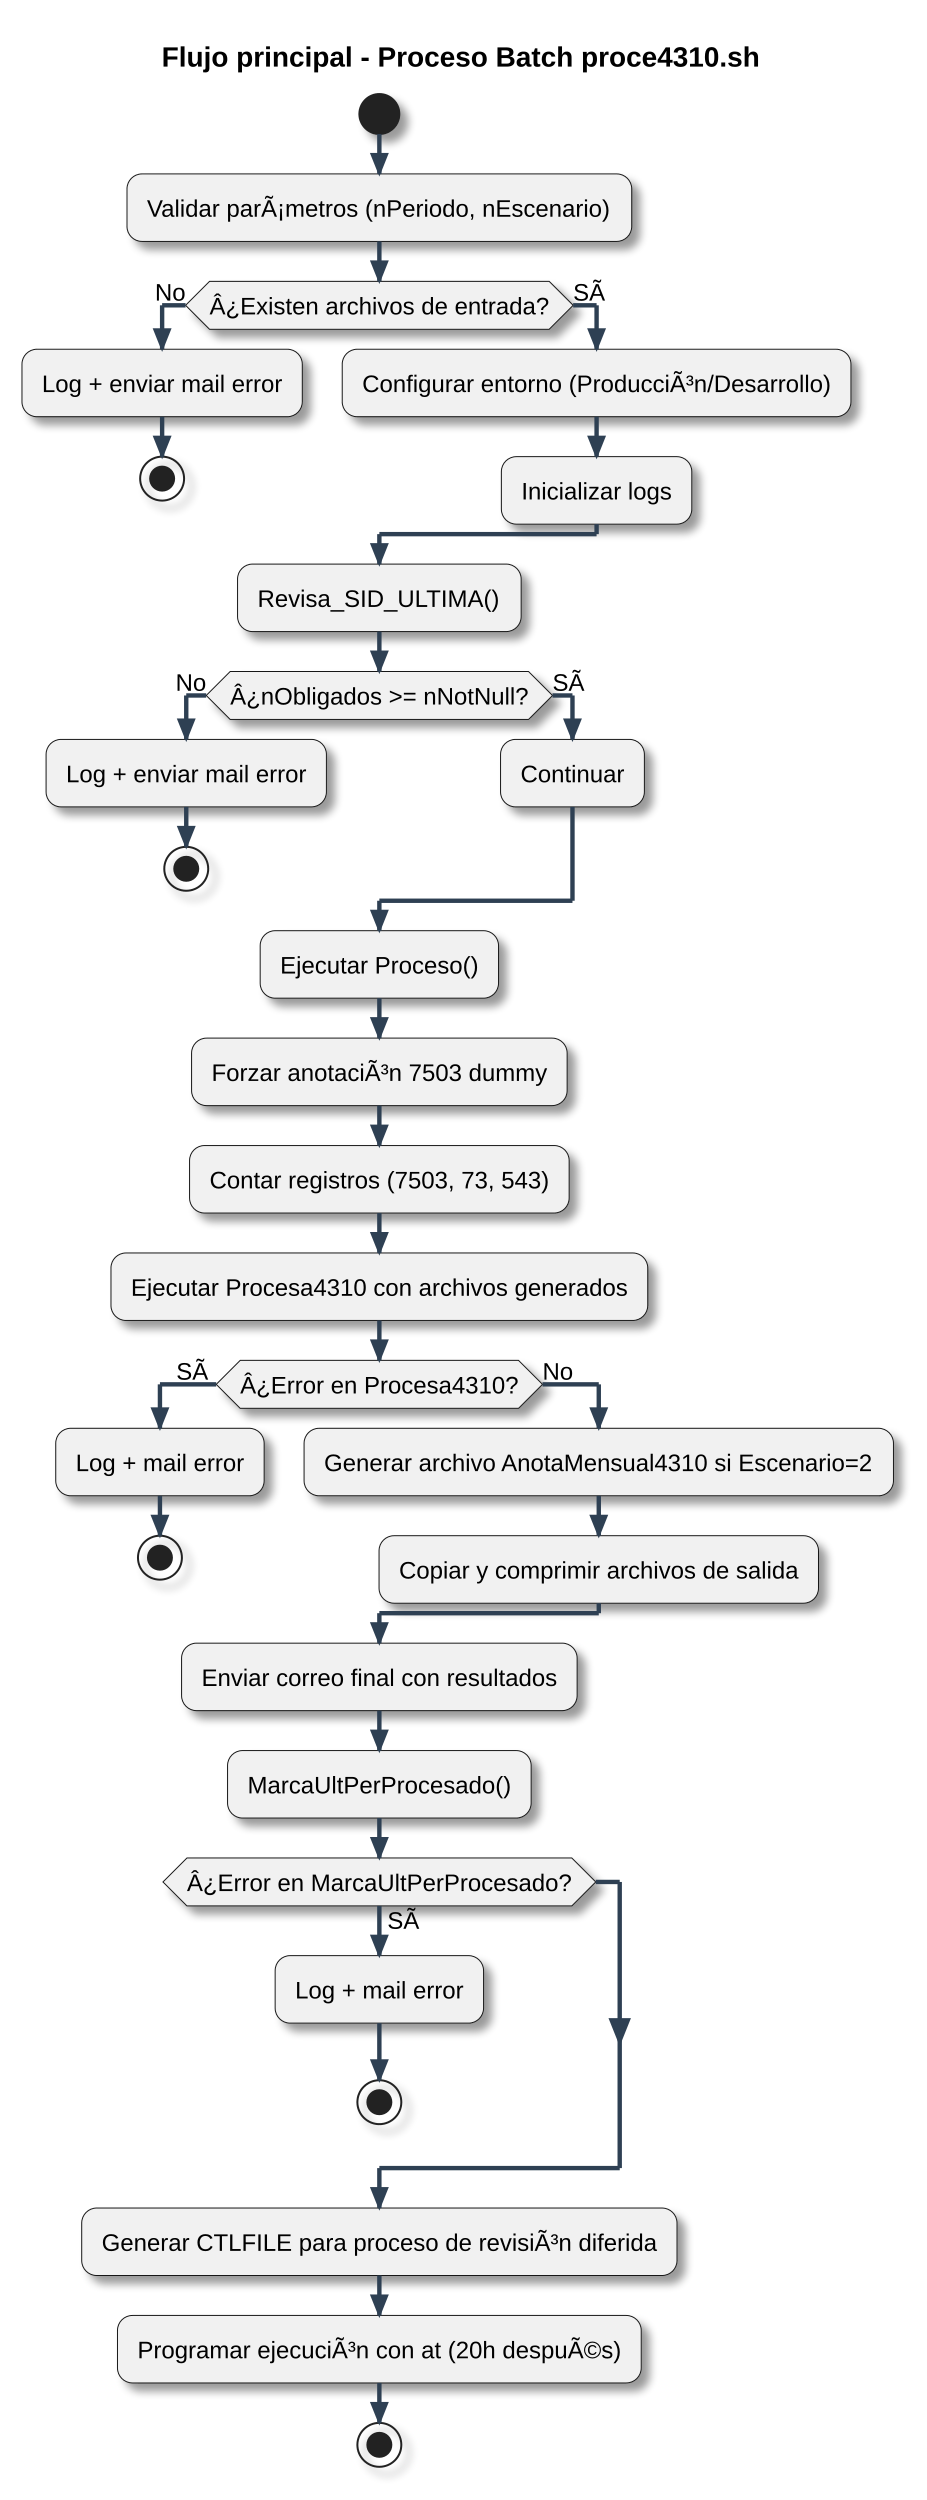
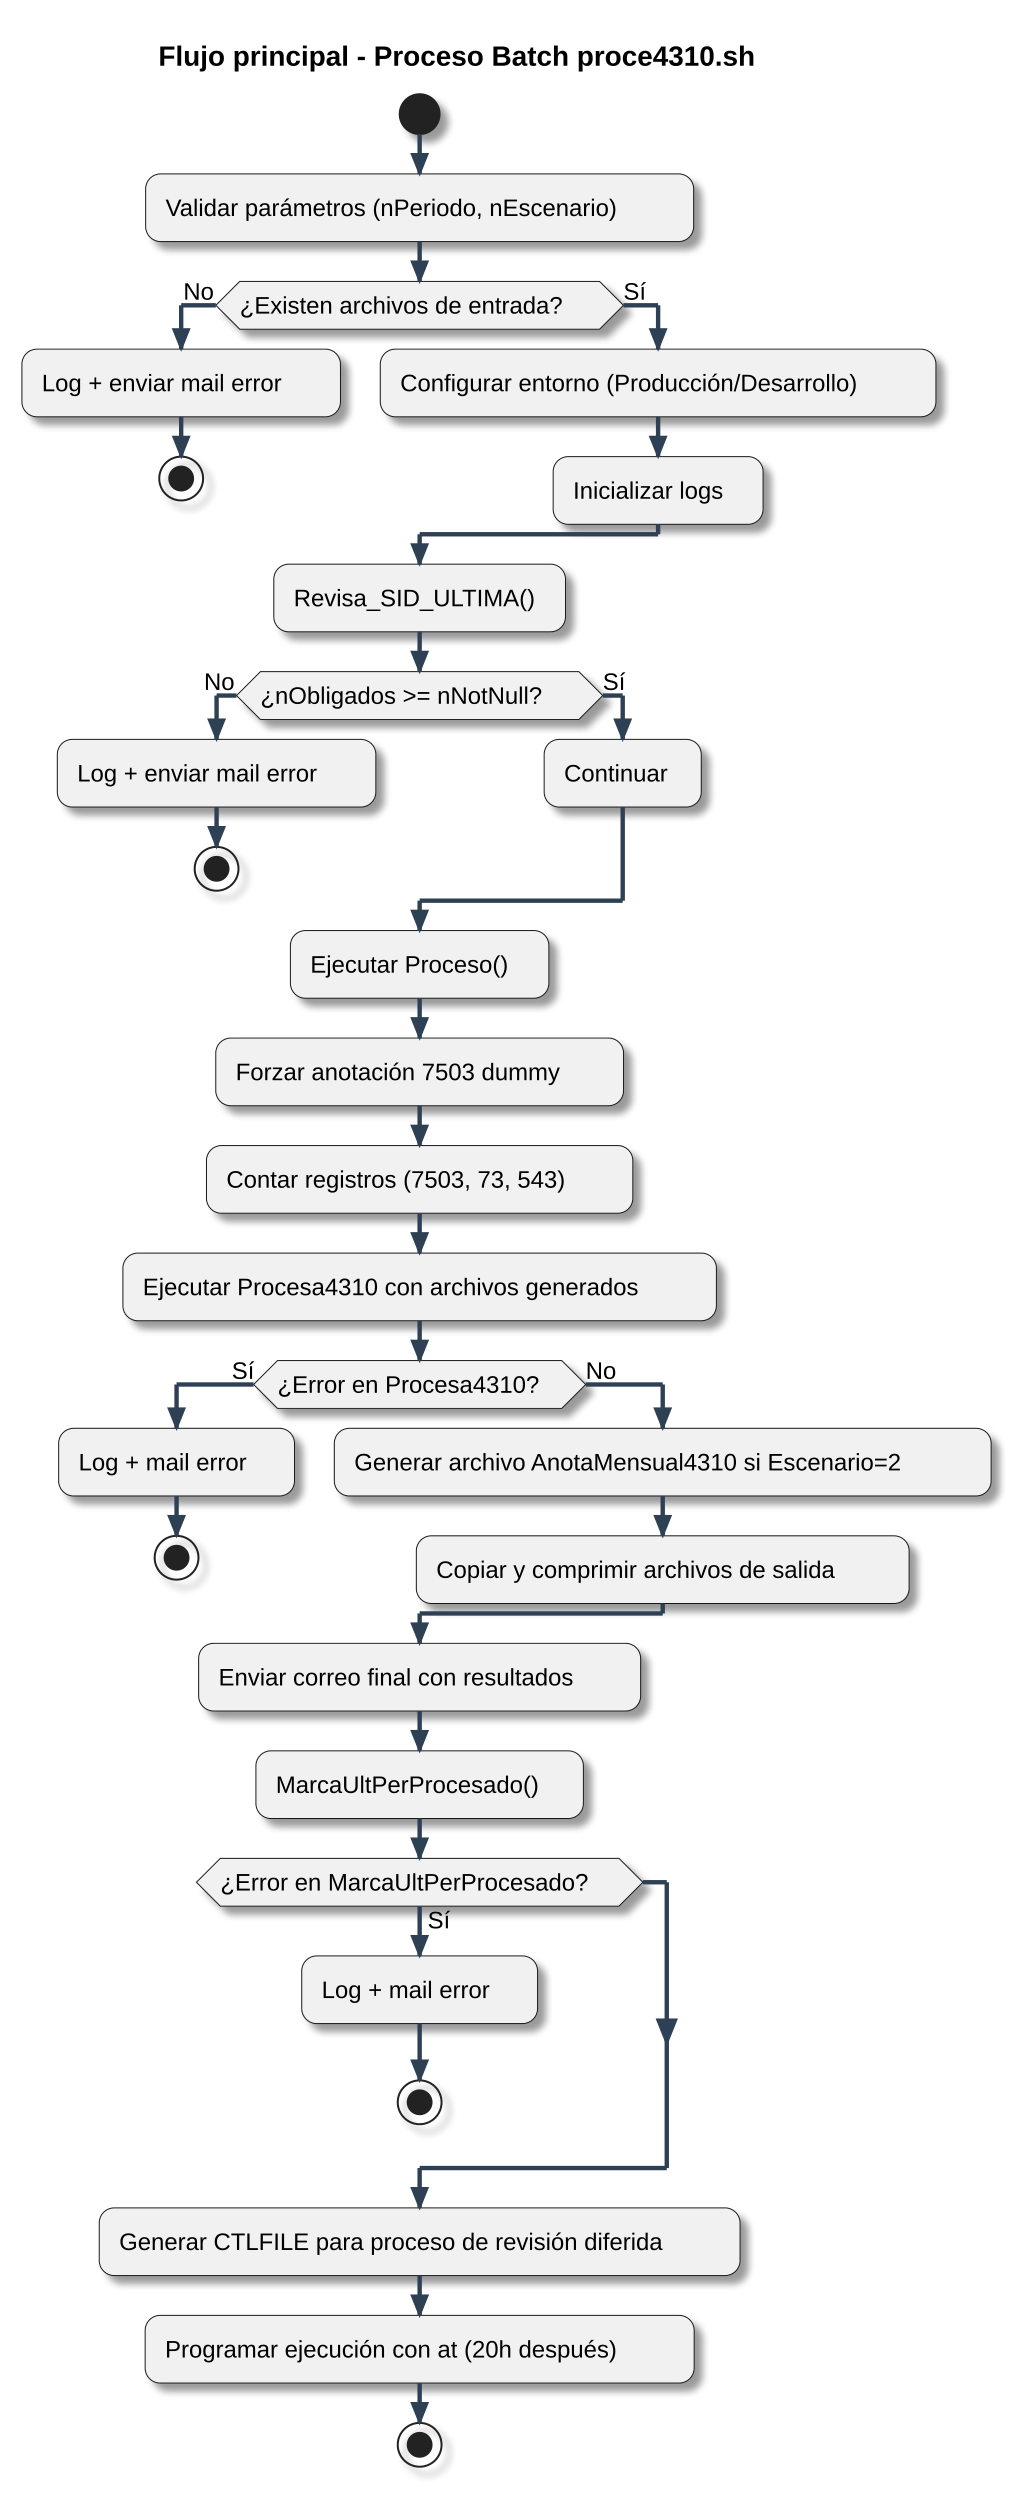
- <svg xmlns="http://www.w3.org/2000/svg" contentStyleType="text/css" data-diagram-type="ACTIVITY" height="1252px" preserveAspectRatio="none" style="width:464px;height:1252px;background:#FFFFFF;" version="1.1" viewBox="0 0 464 1252" width="464px" zoomAndPan="magnify">
+ <svg xmlns="http://www.w3.org/2000/svg" contentStyleType="text/css" data-diagram-type="ACTIVITY" height="1255px" preserveAspectRatio="none" style="width:514px;height:1255px;background:#FFFFFF;" version="1.1" viewBox="0 0 514 1255" width="514px" zoomAndPan="magnify">
  <defs>
-     <filter height="300%" id="fo7au4ljj6lfv" width="300%" x="-1" y="-1">
+     <filter height="300%" id="f1ngkdq05y4adr" width="300%" x="-1" y="-1">
      <feGaussianBlur result="blurOut" stdDeviation="2" />
      <feColorMatrix in="blurOut" result="blurOut2" type="matrix" values="0 0 0 0 0 0 0 0 0 0 0 0 0 0 0 0 0 0 .4 0" />
      <feOffset dx="4" dy="4" in="blurOut2" result="blurOut3" />
      <feBlend in="SourceGraphic" in2="blurOut3" mode="normal" />
    </filter>
  </defs>
  <g>
-     <g class="title" data-source-line="4">
-       <text fill="#000000" font-family="Arial" font-size="14" font-weight="bold" lengthAdjust="spacing" textLength="299.53" x="80.958" y="33.361">Flujo principal - Proceso Batch proce4310.sh</text>
+     <g class="title" data-source-line="106">
+       <text fill="#000000" font-family="Arial" font-size="14" font-weight="bold" lengthAdjust="spacing" textLength="352.509" x="79.517" y="32.995">Flujo principal - Proceso Batch proce4310.sh</text>
    </g>
-     <ellipse cx="189.982" cy="57.099" fill="#222222" filter="url(#fo7au4ljj6lfv)" rx="10" ry="10" style="stroke:#222222;stroke-width:1;" />
-     <rect fill="#F1F1F1" filter="url(#fo7au4ljj6lfv)" height="33.799" rx="7.5" ry="7.5" style="stroke:#181818;stroke-width:0.5;" width="252.769" x="63.597" y="87.099" />
-     <text fill="#000000" font-family="Arial" font-size="12" lengthAdjust="spacing" textLength="232.769" x="73.597" y="108.551">Validar parÃ¡metros (nPeriodo, nEscenario)</text>
-     <polygon fill="#F1F1F1" filter="url(#fo7au4ljj6lfv)" points="104.936,140.898,275.028,140.898,287.028,152.898,275.028,164.898,104.936,164.898,92.936,152.898,104.936,140.898" style="stroke:#181818;stroke-width:0.5;" />
-     <text fill="#000000" font-family="Arial" font-size="12" lengthAdjust="spacing" textLength="170.092" x="104.936" y="157.45">Â¿Existen archivos de entrada?</text>
-     <text fill="#000000" font-family="Arial" font-size="12" lengthAdjust="spacing" textLength="15.34" x="77.596" y="150.551">No</text>
-     <text fill="#000000" font-family="Arial" font-size="12" lengthAdjust="spacing" textLength="20.004" x="287.028" y="150.551">SÃ­</text>
-     <rect fill="#F1F1F1" filter="url(#fo7au4ljj6lfv)" height="33.799" rx="7.5" ry="7.5" style="stroke:#181818;stroke-width:0.5;" width="140.387" x="11" y="174.898" />
-     <text fill="#000000" font-family="Arial" font-size="12" lengthAdjust="spacing" textLength="120.387" x="21" y="196.35">Log + enviar mail error</text>
-     <ellipse cx="81.193" cy="239.696" fill="none" filter="url(#fo7au4ljj6lfv)" rx="11" ry="11" style="stroke:#222222;stroke-width:1;" />
-     <ellipse cx="81.193" cy="239.696" fill="#222222" rx="6" ry="6" style="stroke:#222222;stroke-width:1;" />
-     <rect fill="#F1F1F1" filter="url(#fo7au4ljj6lfv)" height="33.799" rx="7.5" ry="7.5" style="stroke:#181818;stroke-width:0.5;" width="254.768" x="171.387" y="174.898" />
-     <text fill="#000000" font-family="Arial" font-size="12" lengthAdjust="spacing" textLength="234.768" x="181.387" y="196.35">Configurar entorno (ProducciÃ³n/Desarrollo)</text>
-     <rect fill="#F1F1F1" filter="url(#fo7au4ljj6lfv)" height="33.799" rx="7.5" ry="7.5" style="stroke:#181818;stroke-width:0.5;" width="95.363" x="251.089" y="228.696" />
-     <text fill="#000000" font-family="Arial" font-size="12" lengthAdjust="spacing" textLength="75.363" x="261.089" y="250.148">Inicializar logs</text>
-     <rect fill="#F1F1F1" filter="url(#fo7au4ljj6lfv)" height="33.799" rx="7.5" ry="7.5" style="stroke:#181818;stroke-width:0.5;" width="142.027" x="118.968" y="282.495" />
-     <text fill="#000000" font-family="Arial" font-size="12" lengthAdjust="spacing" textLength="122.027" x="128.968" y="303.947">Revisa_SID_ULTIMA()</text>
-     <polygon fill="#F1F1F1" filter="url(#fo7au4ljj6lfv)" points="115.272,336.294,264.692,336.294,276.692,348.294,264.692,360.294,115.272,360.294,103.272,348.294,115.272,336.294" style="stroke:#181818;stroke-width:0.5;" />
-     <text fill="#000000" font-family="Arial" font-size="12" lengthAdjust="spacing" textLength="149.42" x="115.272" y="352.847">Â¿nObligados &gt;= nNotNull?</text>
-     <text fill="#000000" font-family="Arial" font-size="12" lengthAdjust="spacing" textLength="15.34" x="87.932" y="345.947">No</text>
-     <text fill="#000000" font-family="Arial" font-size="12" lengthAdjust="spacing" textLength="20.004" x="276.692" y="345.947">SÃ­</text>
-     <rect fill="#F1F1F1" filter="url(#fo7au4ljj6lfv)" height="33.799" rx="7.5" ry="7.5" style="stroke:#181818;stroke-width:0.5;" width="140.387" x="23.079" y="370.294" />
-     <text fill="#000000" font-family="Arial" font-size="12" lengthAdjust="spacing" textLength="120.387" x="33.079" y="391.746">Log + enviar mail error</text>
-     <ellipse cx="93.272" cy="435.093" fill="none" filter="url(#fo7au4ljj6lfv)" rx="11" ry="11" style="stroke:#222222;stroke-width:1;" />
-     <ellipse cx="93.272" cy="435.093" fill="#222222" rx="6" ry="6" style="stroke:#222222;stroke-width:1;" />
-     <rect fill="#F1F1F1" filter="url(#fo7au4ljj6lfv)" height="33.799" rx="7.5" ry="7.5" style="stroke:#181818;stroke-width:0.5;" width="72.031" x="250.676" y="370.294" />
-     <text fill="#000000" font-family="Arial" font-size="12" lengthAdjust="spacing" textLength="52.031" x="260.676" y="391.746">Continuar</text>
-     <rect fill="#F1F1F1" filter="url(#fo7au4ljj6lfv)" height="33.799" rx="7.5" ry="7.5" style="stroke:#181818;stroke-width:0.5;" width="119.369" x="130.297" y="466.093" />
-     <text fill="#000000" font-family="Arial" font-size="12" lengthAdjust="spacing" textLength="99.369" x="140.297" y="487.545">Ejecutar Proceso()</text>
-     <rect fill="#F1F1F1" filter="url(#fo7au4ljj6lfv)" height="33.799" rx="7.5" ry="7.5" style="stroke:#181818;stroke-width:0.5;" width="188.076" x="95.944" y="519.892" />
-     <text fill="#000000" font-family="Arial" font-size="12" lengthAdjust="spacing" textLength="168.076" x="105.944" y="541.344">Forzar anotaciÃ³n 7503 dummy</text>
-     <rect fill="#F1F1F1" filter="url(#fo7au4ljj6lfv)" height="33.799" rx="7.5" ry="7.5" style="stroke:#181818;stroke-width:0.5;" width="190.092" x="94.936" y="573.69" />
-     <text fill="#000000" font-family="Arial" font-size="12" lengthAdjust="spacing" textLength="170.092" x="104.936" y="595.143">Contar registros (7503, 73, 543)</text>
-     <rect fill="#F1F1F1" filter="url(#fo7au4ljj6lfv)" height="33.799" rx="7.5" ry="7.5" style="stroke:#181818;stroke-width:0.5;" width="268.818" x="55.573" y="627.489" />
-     <text fill="#000000" font-family="Arial" font-size="12" lengthAdjust="spacing" textLength="248.818" x="65.573" y="648.941">Ejecutar Procesa4310 con archivos generados</text>
-     <polygon fill="#F1F1F1" filter="url(#fo7au4ljj6lfv)" points="120.279,681.288,259.685,681.288,271.685,693.288,259.685,705.288,120.279,705.288,108.279,693.288,120.279,681.288" style="stroke:#181818;stroke-width:0.5;" />
-     <text fill="#000000" font-family="Arial" font-size="12" lengthAdjust="spacing" textLength="139.406" x="120.279" y="697.841">Â¿Error en Procesa4310?</text>
-     <text fill="#000000" font-family="Arial" font-size="12" lengthAdjust="spacing" textLength="20.004" x="88.275" y="690.941">SÃ­</text>
-     <text fill="#000000" font-family="Arial" font-size="12" lengthAdjust="spacing" textLength="15.34" x="271.685" y="690.941">No</text>
-     <rect fill="#F1F1F1" filter="url(#fo7au4ljj6lfv)" height="33.799" rx="7.5" ry="7.5" style="stroke:#181818;stroke-width:0.5;" width="104.369" x="27.915" y="715.288" />
-     <text fill="#000000" font-family="Arial" font-size="12" lengthAdjust="spacing" textLength="84.369" x="37.915" y="736.74">Log + mail error</text>
-     <ellipse cx="80.099" cy="780.087" fill="none" filter="url(#fo7au4ljj6lfv)" rx="11" ry="11" style="stroke:#222222;stroke-width:1;" />
-     <ellipse cx="80.099" cy="780.087" fill="#222222" rx="6" ry="6" style="stroke:#222222;stroke-width:1;" />
-     <rect fill="#F1F1F1" filter="url(#fo7au4ljj6lfv)" height="33.799" rx="7.5" ry="7.5" style="stroke:#181818;stroke-width:0.5;" width="295.162" x="152.284" y="715.288" />
-     <text fill="#000000" font-family="Arial" font-size="12" lengthAdjust="spacing" textLength="275.162" x="162.284" y="736.74">Generar archivo AnotaMensual4310 si Escenario=2</text>
-     <rect fill="#F1F1F1" filter="url(#fo7au4ljj6lfv)" height="33.799" rx="7.5" ry="7.5" style="stroke:#181818;stroke-width:0.5;" width="220.068" x="189.831" y="769.087" />
-     <text fill="#000000" font-family="Arial" font-size="12" lengthAdjust="spacing" textLength="200.068" x="199.831" y="790.539">Copiar y comprimir archivos de salida</text>
-     <rect fill="#F1F1F1" filter="url(#fo7au4ljj6lfv)" height="33.799" rx="7.5" ry="7.5" style="stroke:#181818;stroke-width:0.5;" width="198.09" x="90.937" y="822.886" />
-     <text fill="#000000" font-family="Arial" font-size="12" lengthAdjust="spacing" textLength="178.09" x="100.937" y="844.338">Enviar correo final con resultados</text>
-     <rect fill="#F1F1F1" filter="url(#fo7au4ljj6lfv)" height="33.799" rx="7.5" ry="7.5" style="stroke:#181818;stroke-width:0.5;" width="152.041" x="113.961" y="876.685" />
-     <text fill="#000000" font-family="Arial" font-size="12" lengthAdjust="spacing" textLength="132.041" x="123.961" y="898.137">MarcaUltPerProcesado()</text>
-     <rect fill="#F1F1F1" filter="url(#fo7au4ljj6lfv)" height="33.799" rx="7.5" ry="7.5" style="stroke:#181818;stroke-width:0.5;" width="104.369" x="137.797" y="979.383" />
-     <text fill="#000000" font-family="Arial" font-size="12" lengthAdjust="spacing" textLength="84.369" x="147.797" y="1000.835">Log + mail error</text>
-     <ellipse cx="189.982" cy="1052.782" fill="none" filter="url(#fo7au4ljj6lfv)" rx="11" ry="11" style="stroke:#222222;stroke-width:1;" />
-     <ellipse cx="189.982" cy="1052.782" fill="#222222" rx="6" ry="6" style="stroke:#222222;stroke-width:1;" />
-     <polygon fill="#F1F1F1" filter="url(#fo7au4ljj6lfv)" points="93.613,930.483,286.351,930.483,298.351,942.483,286.351,954.483,93.613,954.483,81.613,942.483,93.613,930.483" style="stroke:#181818;stroke-width:0.5;" />
-     <text fill="#000000" font-family="Arial" font-size="12" lengthAdjust="spacing" textLength="20.004" x="193.982" y="965.936">SÃ­</text>
-     <text fill="#000000" font-family="Arial" font-size="12" lengthAdjust="spacing" textLength="192.738" x="93.613" y="947.036">Â¿Error en MarcaUltPerProcesado?</text>
-     <rect fill="#F1F1F1" filter="url(#fo7au4ljj6lfv)" height="33.799" rx="7.5" ry="7.5" style="stroke:#181818;stroke-width:0.5;" width="298.127" x="40.919" y="1105.782" />
-     <text fill="#000000" font-family="Arial" font-size="12" lengthAdjust="spacing" textLength="278.127" x="50.919" y="1127.234">Generar CTLFILE para proceso de revisiÃ³n diferida</text>
-     <rect fill="#F1F1F1" filter="url(#fo7au4ljj6lfv)" height="33.799" rx="7.5" ry="7.5" style="stroke:#181818;stroke-width:0.5;" width="262.291" x="58.836" y="1159.581" />
-     <text fill="#000000" font-family="Arial" font-size="12" lengthAdjust="spacing" textLength="242.291" x="68.836" y="1181.033">Programar ejecuciÃ³n con at (20h despuÃ©s)</text>
-     <ellipse cx="189.982" cy="1224.38" fill="none" filter="url(#fo7au4ljj6lfv)" rx="11" ry="11" style="stroke:#222222;stroke-width:1;" />
-     <ellipse cx="189.982" cy="1224.38" fill="#222222" rx="6" ry="6" style="stroke:#222222;stroke-width:1;" />
-     <line style="stroke:#2E4053;stroke-width:2.2;" x1="189.982" x2="189.982" y1="67.099" y2="87.099" />
-     <polygon fill="#2E4053" points="185.982,77.099,193.982,77.099,189.982,87.099" style="stroke:#2E4053;stroke-width:1;" />
-     <line style="stroke:#2E4053;stroke-width:2.2;" x1="81.193" x2="81.193" y1="208.696" y2="228.696" />
-     <polygon fill="#2E4053" points="77.193,218.696,85.193,218.696,81.193,228.696" style="stroke:#2E4053;stroke-width:1;" />
-     <line style="stroke:#2E4053;stroke-width:2.2;" x1="298.771" x2="298.771" y1="208.696" y2="228.696" />
-     <polygon fill="#2E4053" points="294.771,218.696,302.771,218.696,298.771,228.696" style="stroke:#2E4053;stroke-width:1;" />
-     <line style="stroke:#2E4053;stroke-width:2.2;" x1="92.936" x2="81.193" y1="152.898" y2="152.898" />
-     <line style="stroke:#2E4053;stroke-width:2.2;" x1="81.193" x2="81.193" y1="152.898" y2="174.898" />
-     <polygon fill="#2E4053" points="77.193,164.898,85.193,164.898,81.193,174.898" style="stroke:#2E4053;stroke-width:1;" />
-     <line style="stroke:#2E4053;stroke-width:2.2;" x1="287.028" x2="298.771" y1="152.898" y2="152.898" />
-     <line style="stroke:#2E4053;stroke-width:2.2;" x1="298.771" x2="298.771" y1="152.898" y2="174.898" />
-     <polygon fill="#2E4053" points="294.771,164.898,302.771,164.898,298.771,174.898" style="stroke:#2E4053;stroke-width:1;" />
-     <line style="stroke:#2E4053;stroke-width:2.2;" x1="298.771" x2="298.771" y1="262.495" y2="267.495" />
-     <line style="stroke:#2E4053;stroke-width:2.2;" x1="298.771" x2="189.982" y1="267.495" y2="267.495" />
-     <line style="stroke:#2E4053;stroke-width:2.2;" x1="189.982" x2="189.982" y1="267.495" y2="282.495" />
-     <polygon fill="#2E4053" points="185.982,272.495,193.982,272.495,189.982,282.495" style="stroke:#2E4053;stroke-width:1;" />
-     <line style="stroke:#2E4053;stroke-width:2.2;" x1="189.982" x2="189.982" y1="120.897" y2="140.898" />
-     <polygon fill="#2E4053" points="185.982,130.898,193.982,130.898,189.982,140.898" style="stroke:#2E4053;stroke-width:1;" />
-     <line style="stroke:#2E4053;stroke-width:2.2;" x1="93.272" x2="93.272" y1="404.093" y2="424.093" />
-     <polygon fill="#2E4053" points="89.272,414.093,97.272,414.093,93.272,424.093" style="stroke:#2E4053;stroke-width:1;" />
-     <line style="stroke:#2E4053;stroke-width:2.2;" x1="103.272" x2="93.272" y1="348.294" y2="348.294" />
-     <line style="stroke:#2E4053;stroke-width:2.2;" x1="93.272" x2="93.272" y1="348.294" y2="370.294" />
-     <polygon fill="#2E4053" points="89.272,360.294,97.272,360.294,93.272,370.294" style="stroke:#2E4053;stroke-width:1;" />
-     <line style="stroke:#2E4053;stroke-width:2.2;" x1="276.692" x2="286.692" y1="348.294" y2="348.294" />
-     <line style="stroke:#2E4053;stroke-width:2.2;" x1="286.692" x2="286.692" y1="348.294" y2="370.294" />
-     <polygon fill="#2E4053" points="282.692,360.294,290.692,360.294,286.692,370.294" style="stroke:#2E4053;stroke-width:1;" />
-     <line style="stroke:#2E4053;stroke-width:2.2;" x1="286.692" x2="286.692" y1="404.093" y2="451.093" />
-     <line style="stroke:#2E4053;stroke-width:2.2;" x1="286.692" x2="189.982" y1="451.093" y2="451.093" />
-     <line style="stroke:#2E4053;stroke-width:2.2;" x1="189.982" x2="189.982" y1="451.093" y2="466.093" />
-     <polygon fill="#2E4053" points="185.982,456.093,193.982,456.093,189.982,466.093" style="stroke:#2E4053;stroke-width:1;" />
-     <line style="stroke:#2E4053;stroke-width:2.2;" x1="189.982" x2="189.982" y1="316.294" y2="336.294" />
-     <polygon fill="#2E4053" points="185.982,326.294,193.982,326.294,189.982,336.294" style="stroke:#2E4053;stroke-width:1;" />
-     <line style="stroke:#2E4053;stroke-width:2.2;" x1="189.982" x2="189.982" y1="499.892" y2="519.892" />
-     <polygon fill="#2E4053" points="185.982,509.892,193.982,509.892,189.982,519.892" style="stroke:#2E4053;stroke-width:1;" />
-     <line style="stroke:#2E4053;stroke-width:2.2;" x1="189.982" x2="189.982" y1="553.69" y2="573.69" />
-     <polygon fill="#2E4053" points="185.982,563.69,193.982,563.69,189.982,573.69" style="stroke:#2E4053;stroke-width:1;" />
-     <line style="stroke:#2E4053;stroke-width:2.2;" x1="189.982" x2="189.982" y1="607.489" y2="627.489" />
-     <polygon fill="#2E4053" points="185.982,617.489,193.982,617.489,189.982,627.489" style="stroke:#2E4053;stroke-width:1;" />
-     <line style="stroke:#2E4053;stroke-width:2.2;" x1="80.099" x2="80.099" y1="749.087" y2="769.087" />
-     <polygon fill="#2E4053" points="76.099,759.087,84.099,759.087,80.099,769.087" style="stroke:#2E4053;stroke-width:1;" />
-     <line style="stroke:#2E4053;stroke-width:2.2;" x1="299.865" x2="299.865" y1="749.087" y2="769.087" />
-     <polygon fill="#2E4053" points="295.865,759.087,303.865,759.087,299.865,769.087" style="stroke:#2E4053;stroke-width:1;" />
-     <line style="stroke:#2E4053;stroke-width:2.2;" x1="108.279" x2="80.099" y1="693.288" y2="693.288" />
-     <line style="stroke:#2E4053;stroke-width:2.2;" x1="80.099" x2="80.099" y1="693.288" y2="715.288" />
-     <polygon fill="#2E4053" points="76.099,705.288,84.099,705.288,80.099,715.288" style="stroke:#2E4053;stroke-width:1;" />
-     <line style="stroke:#2E4053;stroke-width:2.2;" x1="271.685" x2="299.865" y1="693.288" y2="693.288" />
-     <line style="stroke:#2E4053;stroke-width:2.2;" x1="299.865" x2="299.865" y1="693.288" y2="715.288" />
-     <polygon fill="#2E4053" points="295.865,705.288,303.865,705.288,299.865,715.288" style="stroke:#2E4053;stroke-width:1;" />
-     <line style="stroke:#2E4053;stroke-width:2.2;" x1="299.865" x2="299.865" y1="802.886" y2="807.886" />
-     <line style="stroke:#2E4053;stroke-width:2.2;" x1="299.865" x2="189.982" y1="807.886" y2="807.886" />
-     <line style="stroke:#2E4053;stroke-width:2.2;" x1="189.982" x2="189.982" y1="807.886" y2="822.886" />
-     <polygon fill="#2E4053" points="185.982,812.886,193.982,812.886,189.982,822.886" style="stroke:#2E4053;stroke-width:1;" />
-     <line style="stroke:#2E4053;stroke-width:2.2;" x1="189.982" x2="189.982" y1="661.288" y2="681.288" />
-     <polygon fill="#2E4053" points="185.982,671.288,193.982,671.288,189.982,681.288" style="stroke:#2E4053;stroke-width:1;" />
-     <line style="stroke:#2E4053;stroke-width:2.2;" x1="189.982" x2="189.982" y1="856.685" y2="876.685" />
-     <polygon fill="#2E4053" points="185.982,866.685,193.982,866.685,189.982,876.685" style="stroke:#2E4053;stroke-width:1;" />
-     <line style="stroke:#2E4053;stroke-width:2.2;" x1="189.982" x2="189.982" y1="1013.182" y2="1041.782" />
-     <polygon fill="#2E4053" points="185.982,1031.782,193.982,1031.782,189.982,1041.782" style="stroke:#2E4053;stroke-width:1;" />
-     <line style="stroke:#2E4053;stroke-width:2.2;" x1="189.982" x2="189.982" y1="954.483" y2="979.383" />
-     <polygon fill="#2E4053" points="185.982,969.383,193.982,969.383,189.982,979.383" style="stroke:#2E4053;stroke-width:1;" />
-     <line style="stroke:#2E4053;stroke-width:2.2;" x1="298.351" x2="310.351" y1="942.483" y2="942.483" />
-     <polygon fill="#2E4053" points="306.351,1011.782,314.351,1011.782,310.351,1021.782" style="stroke:#2E4053;stroke-width:2.2;" />
-     <line style="stroke:#2E4053;stroke-width:2.2;" x1="310.351" x2="310.351" y1="942.483" y2="1085.782" />
-     <line style="stroke:#2E4053;stroke-width:2.2;" x1="310.351" x2="189.982" y1="1085.782" y2="1085.782" />
-     <line style="stroke:#2E4053;stroke-width:2.2;" x1="189.982" x2="189.982" y1="1085.782" y2="1105.782" />
-     <polygon fill="#2E4053" points="185.982,1095.782,193.982,1095.782,189.982,1105.782" style="stroke:#2E4053;stroke-width:1;" />
-     <line style="stroke:#2E4053;stroke-width:2.2;" x1="189.982" x2="189.982" y1="910.483" y2="930.483" />
-     <polygon fill="#2E4053" points="185.982,920.483,193.982,920.483,189.982,930.483" style="stroke:#2E4053;stroke-width:1;" />
-     <line style="stroke:#2E4053;stroke-width:2.2;" x1="189.982" x2="189.982" y1="1139.581" y2="1159.581" />
-     <polygon fill="#2E4053" points="185.982,1149.581,193.982,1149.581,189.982,1159.581" style="stroke:#2E4053;stroke-width:1;" />
-     <line style="stroke:#2E4053;stroke-width:2.2;" x1="189.982" x2="189.982" y1="1193.38" y2="1213.38" />
-     <polygon fill="#2E4053" points="185.982,1203.38,193.982,1203.38,189.982,1213.38" style="stroke:#2E4053;stroke-width:1;" />
+     <ellipse cx="210.663" cy="57.297" fill="#222222" filter="url(#f1ngkdq05y4adr)" rx="10" ry="10" style="stroke:#222222;stroke-width:1;" />
+     <rect fill="#F1F1F1" filter="url(#f1ngkdq05y4adr)" height="33.969" rx="7.5" ry="7.5" style="stroke:#181818;stroke-width:0.5;" width="275.1" x="73.113" y="87.297" />
+     <text fill="#000000" font-family="Arial" font-size="12" lengthAdjust="spacing" textLength="255.1" x="83.113" y="108.436">Validar parámetros (nPeriodo, nEscenario)</text>
+     <polygon fill="#F1F1F1" filter="url(#f1ngkdq05y4adr)" points="120.355,141.266,300.97,141.266,312.97,153.266,300.97,165.266,120.355,165.266,108.355,153.266,120.355,141.266" style="stroke:#181818;stroke-width:0.5;" />
+     <text fill="#000000" font-family="Arial" font-size="12" lengthAdjust="spacing" textLength="180.615" x="120.355" y="157.42">¿Existen archivos de entrada?</text>
+     <text fill="#000000" font-family="Arial" font-size="12" lengthAdjust="spacing" textLength="16.318" x="92.037" y="150.435">No</text>
+     <text fill="#000000" font-family="Arial" font-size="12" lengthAdjust="spacing" textLength="10.951" x="312.97" y="150.435">Sí</text>
+     <rect fill="#F1F1F1" filter="url(#f1ngkdq05y4adr)" height="33.969" rx="7.5" ry="7.5" style="stroke:#181818;stroke-width:0.5;" width="159.904" x="11" y="175.266" />
+     <text fill="#000000" font-family="Arial" font-size="12" lengthAdjust="spacing" textLength="139.904" x="21" y="196.404">Log + enviar mail error</text>
+     <ellipse cx="90.952" cy="240.234" fill="none" filter="url(#f1ngkdq05y4adr)" rx="11" ry="11" style="stroke:#222222;stroke-width:1;" />
+     <ellipse cx="90.952" cy="240.234" fill="#222222" rx="6" ry="6" style="stroke:#222222;stroke-width:1;" />
+     <rect fill="#F1F1F1" filter="url(#f1ngkdq05y4adr)" height="33.969" rx="7.5" ry="7.5" style="stroke:#181818;stroke-width:0.5;" width="278.938" x="190.904" y="175.266" />
+     <text fill="#000000" font-family="Arial" font-size="12" lengthAdjust="spacing" textLength="258.938" x="200.904" y="196.404">Configurar entorno (Producción/Desarrollo)</text>
+     <rect fill="#F1F1F1" filter="url(#f1ngkdq05y4adr)" height="33.969" rx="7.5" ry="7.5" style="stroke:#181818;stroke-width:0.5;" width="105.377" x="277.685" y="229.234" />
+     <text fill="#000000" font-family="Arial" font-size="12" lengthAdjust="spacing" textLength="85.377" x="287.685" y="250.373">Inicializar logs</text>
+     <rect fill="#F1F1F1" filter="url(#f1ngkdq05y4adr)" height="33.969" rx="7.5" ry="7.5" style="stroke:#181818;stroke-width:0.5;" width="146.422" x="137.452" y="283.203" />
+     <text fill="#000000" font-family="Arial" font-size="12" lengthAdjust="spacing" textLength="126.422" x="147.452" y="304.342">Revisa_SID_ULTIMA()</text>
+     <polygon fill="#F1F1F1" filter="url(#f1ngkdq05y4adr)" points="130.726,337.172,290.599,337.172,302.599,349.172,290.599,361.172,130.726,361.172,118.726,349.172,130.726,337.172" style="stroke:#181818;stroke-width:0.5;" />
+     <text fill="#000000" font-family="Arial" font-size="12" lengthAdjust="spacing" textLength="159.873" x="130.726" y="353.326">¿nObligados &gt;= nNotNull?</text>
+     <text fill="#000000" font-family="Arial" font-size="12" lengthAdjust="spacing" textLength="16.318" x="102.408" y="346.342">No</text>
+     <text fill="#000000" font-family="Arial" font-size="12" lengthAdjust="spacing" textLength="10.951" x="302.599" y="346.342">Sí</text>
+     <rect fill="#F1F1F1" filter="url(#f1ngkdq05y4adr)" height="33.969" rx="7.5" ry="7.5" style="stroke:#181818;stroke-width:0.5;" width="159.904" x="28.774" y="371.172" />
+     <text fill="#000000" font-family="Arial" font-size="12" lengthAdjust="spacing" textLength="139.904" x="38.774" y="392.31">Log + enviar mail error</text>
+     <ellipse cx="108.726" cy="436.141" fill="none" filter="url(#f1ngkdq05y4adr)" rx="11" ry="11" style="stroke:#222222;stroke-width:1;" />
+     <ellipse cx="108.726" cy="436.141" fill="#222222" rx="6" ry="6" style="stroke:#222222;stroke-width:1;" />
+     <rect fill="#F1F1F1" filter="url(#f1ngkdq05y4adr)" height="33.969" rx="7.5" ry="7.5" style="stroke:#181818;stroke-width:0.5;" width="78.863" x="273.168" y="371.172" />
+     <text fill="#000000" font-family="Arial" font-size="12" lengthAdjust="spacing" textLength="58.863" x="283.168" y="392.31">Continuar</text>
+     <rect fill="#F1F1F1" filter="url(#f1ngkdq05y4adr)" height="33.969" rx="7.5" ry="7.5" style="stroke:#181818;stroke-width:0.5;" width="129.758" x="145.784" y="467.141" />
+     <text fill="#000000" font-family="Arial" font-size="12" lengthAdjust="spacing" textLength="109.758" x="155.784" y="488.279">Ejecutar Proceso()</text>
+     <rect fill="#F1F1F1" filter="url(#f1ngkdq05y4adr)" height="33.969" rx="7.5" ry="7.5" style="stroke:#181818;stroke-width:0.5;" width="204.688" x="108.319" y="521.109" />
+     <text fill="#000000" font-family="Arial" font-size="12" lengthAdjust="spacing" textLength="184.688" x="118.319" y="542.248">Forzar anotación 7503 dummy</text>
+     <rect fill="#F1F1F1" filter="url(#f1ngkdq05y4adr)" height="33.969" rx="7.5" ry="7.5" style="stroke:#181818;stroke-width:0.5;" width="214.033" x="103.646" y="575.078" />
+     <text fill="#000000" font-family="Arial" font-size="12" lengthAdjust="spacing" textLength="194.033" x="113.646" y="596.217">Contar registros (7503, 73, 543)</text>
+     <rect fill="#F1F1F1" filter="url(#f1ngkdq05y4adr)" height="33.969" rx="7.5" ry="7.5" style="stroke:#181818;stroke-width:0.5;" width="297.94" x="61.693" y="629.047" />
+     <text fill="#000000" font-family="Arial" font-size="12" lengthAdjust="spacing" textLength="277.94" x="71.693" y="650.186">Ejecutar Procesa4310 con archivos generados</text>
+     <polygon fill="#F1F1F1" filter="url(#f1ngkdq05y4adr)" points="139.304,683.016,282.021,683.016,294.021,695.016,282.021,707.016,139.304,707.016,127.304,695.016,139.304,683.016" style="stroke:#181818;stroke-width:0.5;" />
+     <text fill="#000000" font-family="Arial" font-size="12" lengthAdjust="spacing" textLength="142.717" x="139.304" y="699.17">¿Error en Procesa4310?</text>
+     <text fill="#000000" font-family="Arial" font-size="12" lengthAdjust="spacing" textLength="10.951" x="116.353" y="692.186">Sí</text>
+     <text fill="#000000" font-family="Arial" font-size="12" lengthAdjust="spacing" textLength="16.318" x="294.021" y="692.186">No</text>
+     <rect fill="#F1F1F1" filter="url(#f1ngkdq05y4adr)" height="33.969" rx="7.5" ry="7.5" style="stroke:#181818;stroke-width:0.5;" width="118.379" x="29.45" y="717.016" />
+     <text fill="#000000" font-family="Arial" font-size="12" lengthAdjust="spacing" textLength="98.379" x="39.45" y="738.154">Log + mail error</text>
+     <ellipse cx="88.639" cy="781.984" fill="none" filter="url(#f1ngkdq05y4adr)" rx="11" ry="11" style="stroke:#222222;stroke-width:1;" />
+     <ellipse cx="88.639" cy="781.984" fill="#222222" rx="6" ry="6" style="stroke:#222222;stroke-width:1;" />
+     <rect fill="#F1F1F1" filter="url(#f1ngkdq05y4adr)" height="33.969" rx="7.5" ry="7.5" style="stroke:#181818;stroke-width:0.5;" width="329.715" x="167.829" y="717.016" />
+     <text fill="#000000" font-family="Arial" font-size="12" lengthAdjust="spacing" textLength="309.715" x="177.829" y="738.154">Generar archivo AnotaMensual4310 si Escenario=2</text>
+     <rect fill="#F1F1F1" filter="url(#f1ngkdq05y4adr)" height="33.969" rx="7.5" ry="7.5" style="stroke:#181818;stroke-width:0.5;" width="247.367" x="209.002" y="770.984" />
+     <text fill="#000000" font-family="Arial" font-size="12" lengthAdjust="spacing" textLength="227.367" x="219.002" y="792.123">Copiar y comprimir archivos de salida</text>
+     <rect fill="#F1F1F1" filter="url(#f1ngkdq05y4adr)" height="33.969" rx="7.5" ry="7.5" style="stroke:#181818;stroke-width:0.5;" width="221.873" x="99.726" y="824.953" />
+     <text fill="#000000" font-family="Arial" font-size="12" lengthAdjust="spacing" textLength="201.873" x="109.726" y="846.092">Enviar correo final con resultados</text>
+     <rect fill="#F1F1F1" filter="url(#f1ngkdq05y4adr)" height="33.969" rx="7.5" ry="7.5" style="stroke:#181818;stroke-width:0.5;" width="164.387" x="128.469" y="878.922" />
+     <text fill="#000000" font-family="Arial" font-size="12" lengthAdjust="spacing" textLength="144.387" x="138.469" y="900.061">MarcaUltPerProcesado()</text>
+     <rect fill="#F1F1F1" filter="url(#f1ngkdq05y4adr)" height="33.969" rx="7.5" ry="7.5" style="stroke:#181818;stroke-width:0.5;" width="118.379" x="151.473" y="981.875" />
+     <text fill="#000000" font-family="Arial" font-size="12" lengthAdjust="spacing" textLength="98.379" x="161.473" y="1003.014">Log + mail error</text>
+     <ellipse cx="210.663" cy="1055.359" fill="none" filter="url(#f1ngkdq05y4adr)" rx="11" ry="11" style="stroke:#222222;stroke-width:1;" />
+     <ellipse cx="210.663" cy="1055.359" fill="#222222" rx="6" ry="6" style="stroke:#222222;stroke-width:1;" />
+     <polygon fill="#F1F1F1" filter="url(#f1ngkdq05y4adr)" points="110.611,932.891,310.714,932.891,322.714,944.891,310.714,956.891,110.611,956.891,98.611,944.891,110.611,932.891" style="stroke:#181818;stroke-width:0.5;" />
+     <text fill="#000000" font-family="Arial" font-size="12" lengthAdjust="spacing" textLength="10.951" x="214.663" y="968.029">Sí</text>
+     <text fill="#000000" font-family="Arial" font-size="12" lengthAdjust="spacing" textLength="200.103" x="110.611" y="949.045">¿Error en MarcaUltPerProcesado?</text>
+     <rect fill="#F1F1F1" filter="url(#f1ngkdq05y4adr)" height="33.969" rx="7.5" ry="7.5" style="stroke:#181818;stroke-width:0.5;" width="321.688" x="49.819" y="1108.359" />
+     <text fill="#000000" font-family="Arial" font-size="12" lengthAdjust="spacing" textLength="301.688" x="59.819" y="1129.498">Generar CTLFILE para proceso de revisión diferida</text>
+     <rect fill="#F1F1F1" filter="url(#f1ngkdq05y4adr)" height="33.969" rx="7.5" ry="7.5" style="stroke:#181818;stroke-width:0.5;" width="275.598" x="72.864" y="1162.328" />
+     <text fill="#000000" font-family="Arial" font-size="12" lengthAdjust="spacing" textLength="255.598" x="82.864" y="1183.467">Programar ejecución con at (20h después)</text>
+     <ellipse cx="210.663" cy="1227.297" fill="none" filter="url(#f1ngkdq05y4adr)" rx="11" ry="11" style="stroke:#222222;stroke-width:1;" />
+     <ellipse cx="210.663" cy="1227.297" fill="#222222" rx="6" ry="6" style="stroke:#222222;stroke-width:1;" />
+     <line style="stroke:#2E4053;stroke-width:2.2;" x1="210.663" x2="210.663" y1="67.297" y2="87.297" />
+     <polygon fill="#2E4053" points="206.663,77.297,214.663,77.297,210.663,87.297" style="stroke:#2E4053;stroke-width:1;" />
+     <line style="stroke:#2E4053;stroke-width:2.2;" x1="90.952" x2="90.952" y1="209.234" y2="229.234" />
+     <polygon fill="#2E4053" points="86.952,219.234,94.952,219.234,90.952,229.234" style="stroke:#2E4053;stroke-width:1;" />
+     <line style="stroke:#2E4053;stroke-width:2.2;" x1="330.373" x2="330.373" y1="209.234" y2="229.234" />
+     <polygon fill="#2E4053" points="326.373,219.234,334.373,219.234,330.373,229.234" style="stroke:#2E4053;stroke-width:1;" />
+     <line style="stroke:#2E4053;stroke-width:2.2;" x1="108.355" x2="90.952" y1="153.266" y2="153.266" />
+     <line style="stroke:#2E4053;stroke-width:2.2;" x1="90.952" x2="90.952" y1="153.266" y2="175.266" />
+     <polygon fill="#2E4053" points="86.952,165.266,94.952,165.266,90.952,175.266" style="stroke:#2E4053;stroke-width:1;" />
+     <line style="stroke:#2E4053;stroke-width:2.2;" x1="312.97" x2="330.373" y1="153.266" y2="153.266" />
+     <line style="stroke:#2E4053;stroke-width:2.2;" x1="330.373" x2="330.373" y1="153.266" y2="175.266" />
+     <polygon fill="#2E4053" points="326.373,165.266,334.373,165.266,330.373,175.266" style="stroke:#2E4053;stroke-width:1;" />
+     <line style="stroke:#2E4053;stroke-width:2.2;" x1="330.373" x2="330.373" y1="263.203" y2="268.203" />
+     <line style="stroke:#2E4053;stroke-width:2.2;" x1="330.373" x2="210.663" y1="268.203" y2="268.203" />
+     <line style="stroke:#2E4053;stroke-width:2.2;" x1="210.663" x2="210.663" y1="268.203" y2="283.203" />
+     <polygon fill="#2E4053" points="206.663,273.203,214.663,273.203,210.663,283.203" style="stroke:#2E4053;stroke-width:1;" />
+     <line style="stroke:#2E4053;stroke-width:2.2;" x1="210.663" x2="210.663" y1="121.266" y2="141.266" />
+     <polygon fill="#2E4053" points="206.663,131.266,214.663,131.266,210.663,141.266" style="stroke:#2E4053;stroke-width:1;" />
+     <line style="stroke:#2E4053;stroke-width:2.2;" x1="108.726" x2="108.726" y1="405.141" y2="425.141" />
+     <polygon fill="#2E4053" points="104.726,415.141,112.726,415.141,108.726,425.141" style="stroke:#2E4053;stroke-width:1;" />
+     <line style="stroke:#2E4053;stroke-width:2.2;" x1="118.726" x2="108.726" y1="349.172" y2="349.172" />
+     <line style="stroke:#2E4053;stroke-width:2.2;" x1="108.726" x2="108.726" y1="349.172" y2="371.172" />
+     <polygon fill="#2E4053" points="104.726,361.172,112.726,361.172,108.726,371.172" style="stroke:#2E4053;stroke-width:1;" />
+     <line style="stroke:#2E4053;stroke-width:2.2;" x1="302.599" x2="312.599" y1="349.172" y2="349.172" />
+     <line style="stroke:#2E4053;stroke-width:2.2;" x1="312.599" x2="312.599" y1="349.172" y2="371.172" />
+     <polygon fill="#2E4053" points="308.599,361.172,316.599,361.172,312.599,371.172" style="stroke:#2E4053;stroke-width:1;" />
+     <line style="stroke:#2E4053;stroke-width:2.2;" x1="312.599" x2="312.599" y1="405.141" y2="452.141" />
+     <line style="stroke:#2E4053;stroke-width:2.2;" x1="312.599" x2="210.663" y1="452.141" y2="452.141" />
+     <line style="stroke:#2E4053;stroke-width:2.2;" x1="210.663" x2="210.663" y1="452.141" y2="467.141" />
+     <polygon fill="#2E4053" points="206.663,457.141,214.663,457.141,210.663,467.141" style="stroke:#2E4053;stroke-width:1;" />
+     <line style="stroke:#2E4053;stroke-width:2.2;" x1="210.663" x2="210.663" y1="317.172" y2="337.172" />
+     <polygon fill="#2E4053" points="206.663,327.172,214.663,327.172,210.663,337.172" style="stroke:#2E4053;stroke-width:1;" />
+     <line style="stroke:#2E4053;stroke-width:2.2;" x1="210.663" x2="210.663" y1="501.109" y2="521.109" />
+     <polygon fill="#2E4053" points="206.663,511.109,214.663,511.109,210.663,521.109" style="stroke:#2E4053;stroke-width:1;" />
+     <line style="stroke:#2E4053;stroke-width:2.2;" x1="210.663" x2="210.663" y1="555.078" y2="575.078" />
+     <polygon fill="#2E4053" points="206.663,565.078,214.663,565.078,210.663,575.078" style="stroke:#2E4053;stroke-width:1;" />
+     <line style="stroke:#2E4053;stroke-width:2.2;" x1="210.663" x2="210.663" y1="609.047" y2="629.047" />
+     <polygon fill="#2E4053" points="206.663,619.047,214.663,619.047,210.663,629.047" style="stroke:#2E4053;stroke-width:1;" />
+     <line style="stroke:#2E4053;stroke-width:2.2;" x1="88.639" x2="88.639" y1="750.984" y2="770.984" />
+     <polygon fill="#2E4053" points="84.639,760.984,92.639,760.984,88.639,770.984" style="stroke:#2E4053;stroke-width:1;" />
+     <line style="stroke:#2E4053;stroke-width:2.2;" x1="332.686" x2="332.686" y1="750.984" y2="770.984" />
+     <polygon fill="#2E4053" points="328.686,760.984,336.686,760.984,332.686,770.984" style="stroke:#2E4053;stroke-width:1;" />
+     <line style="stroke:#2E4053;stroke-width:2.2;" x1="127.304" x2="88.639" y1="695.016" y2="695.016" />
+     <line style="stroke:#2E4053;stroke-width:2.2;" x1="88.639" x2="88.639" y1="695.016" y2="717.016" />
+     <polygon fill="#2E4053" points="84.639,707.016,92.639,707.016,88.639,717.016" style="stroke:#2E4053;stroke-width:1;" />
+     <line style="stroke:#2E4053;stroke-width:2.2;" x1="294.021" x2="332.686" y1="695.016" y2="695.016" />
+     <line style="stroke:#2E4053;stroke-width:2.2;" x1="332.686" x2="332.686" y1="695.016" y2="717.016" />
+     <polygon fill="#2E4053" points="328.686,707.016,336.686,707.016,332.686,717.016" style="stroke:#2E4053;stroke-width:1;" />
+     <line style="stroke:#2E4053;stroke-width:2.2;" x1="332.686" x2="332.686" y1="804.953" y2="809.953" />
+     <line style="stroke:#2E4053;stroke-width:2.2;" x1="332.686" x2="210.663" y1="809.953" y2="809.953" />
+     <line style="stroke:#2E4053;stroke-width:2.2;" x1="210.663" x2="210.663" y1="809.953" y2="824.953" />
+     <polygon fill="#2E4053" points="206.663,814.953,214.663,814.953,210.663,824.953" style="stroke:#2E4053;stroke-width:1;" />
+     <line style="stroke:#2E4053;stroke-width:2.2;" x1="210.663" x2="210.663" y1="663.016" y2="683.016" />
+     <polygon fill="#2E4053" points="206.663,673.016,214.663,673.016,210.663,683.016" style="stroke:#2E4053;stroke-width:1;" />
+     <line style="stroke:#2E4053;stroke-width:2.2;" x1="210.663" x2="210.663" y1="858.922" y2="878.922" />
+     <polygon fill="#2E4053" points="206.663,868.922,214.663,868.922,210.663,878.922" style="stroke:#2E4053;stroke-width:1;" />
+     <line style="stroke:#2E4053;stroke-width:2.2;" x1="210.663" x2="210.663" y1="1015.844" y2="1044.359" />
+     <polygon fill="#2E4053" points="206.663,1034.359,214.663,1034.359,210.663,1044.359" style="stroke:#2E4053;stroke-width:1;" />
+     <line style="stroke:#2E4053;stroke-width:2.2;" x1="210.663" x2="210.663" y1="956.891" y2="981.875" />
+     <polygon fill="#2E4053" points="206.663,971.875,214.663,971.875,210.663,981.875" style="stroke:#2E4053;stroke-width:1;" />
+     <line style="stroke:#2E4053;stroke-width:2.2;" x1="322.714" x2="334.714" y1="944.891" y2="944.891" />
+     <polygon fill="#2E4053" points="330.714,1014.359,338.714,1014.359,334.714,1024.359" style="stroke:#2E4053;stroke-width:2.2;" />
+     <line style="stroke:#2E4053;stroke-width:2.2;" x1="334.714" x2="334.714" y1="944.891" y2="1088.359" />
+     <line style="stroke:#2E4053;stroke-width:2.2;" x1="334.714" x2="210.663" y1="1088.359" y2="1088.359" />
+     <line style="stroke:#2E4053;stroke-width:2.2;" x1="210.663" x2="210.663" y1="1088.359" y2="1108.359" />
+     <polygon fill="#2E4053" points="206.663,1098.359,214.663,1098.359,210.663,1108.359" style="stroke:#2E4053;stroke-width:1;" />
+     <line style="stroke:#2E4053;stroke-width:2.2;" x1="210.663" x2="210.663" y1="912.891" y2="932.891" />
+     <polygon fill="#2E4053" points="206.663,922.891,214.663,922.891,210.663,932.891" style="stroke:#2E4053;stroke-width:1;" />
+     <line style="stroke:#2E4053;stroke-width:2.2;" x1="210.663" x2="210.663" y1="1142.328" y2="1162.328" />
+     <polygon fill="#2E4053" points="206.663,1152.328,214.663,1152.328,210.663,1162.328" style="stroke:#2E4053;stroke-width:1;" />
+     <line style="stroke:#2E4053;stroke-width:2.2;" x1="210.663" x2="210.663" y1="1196.297" y2="1216.297" />
+     <polygon fill="#2E4053" points="206.663,1206.297,214.663,1206.297,210.663,1216.297" style="stroke:#2E4053;stroke-width:1;" />
  </g>
</svg>
